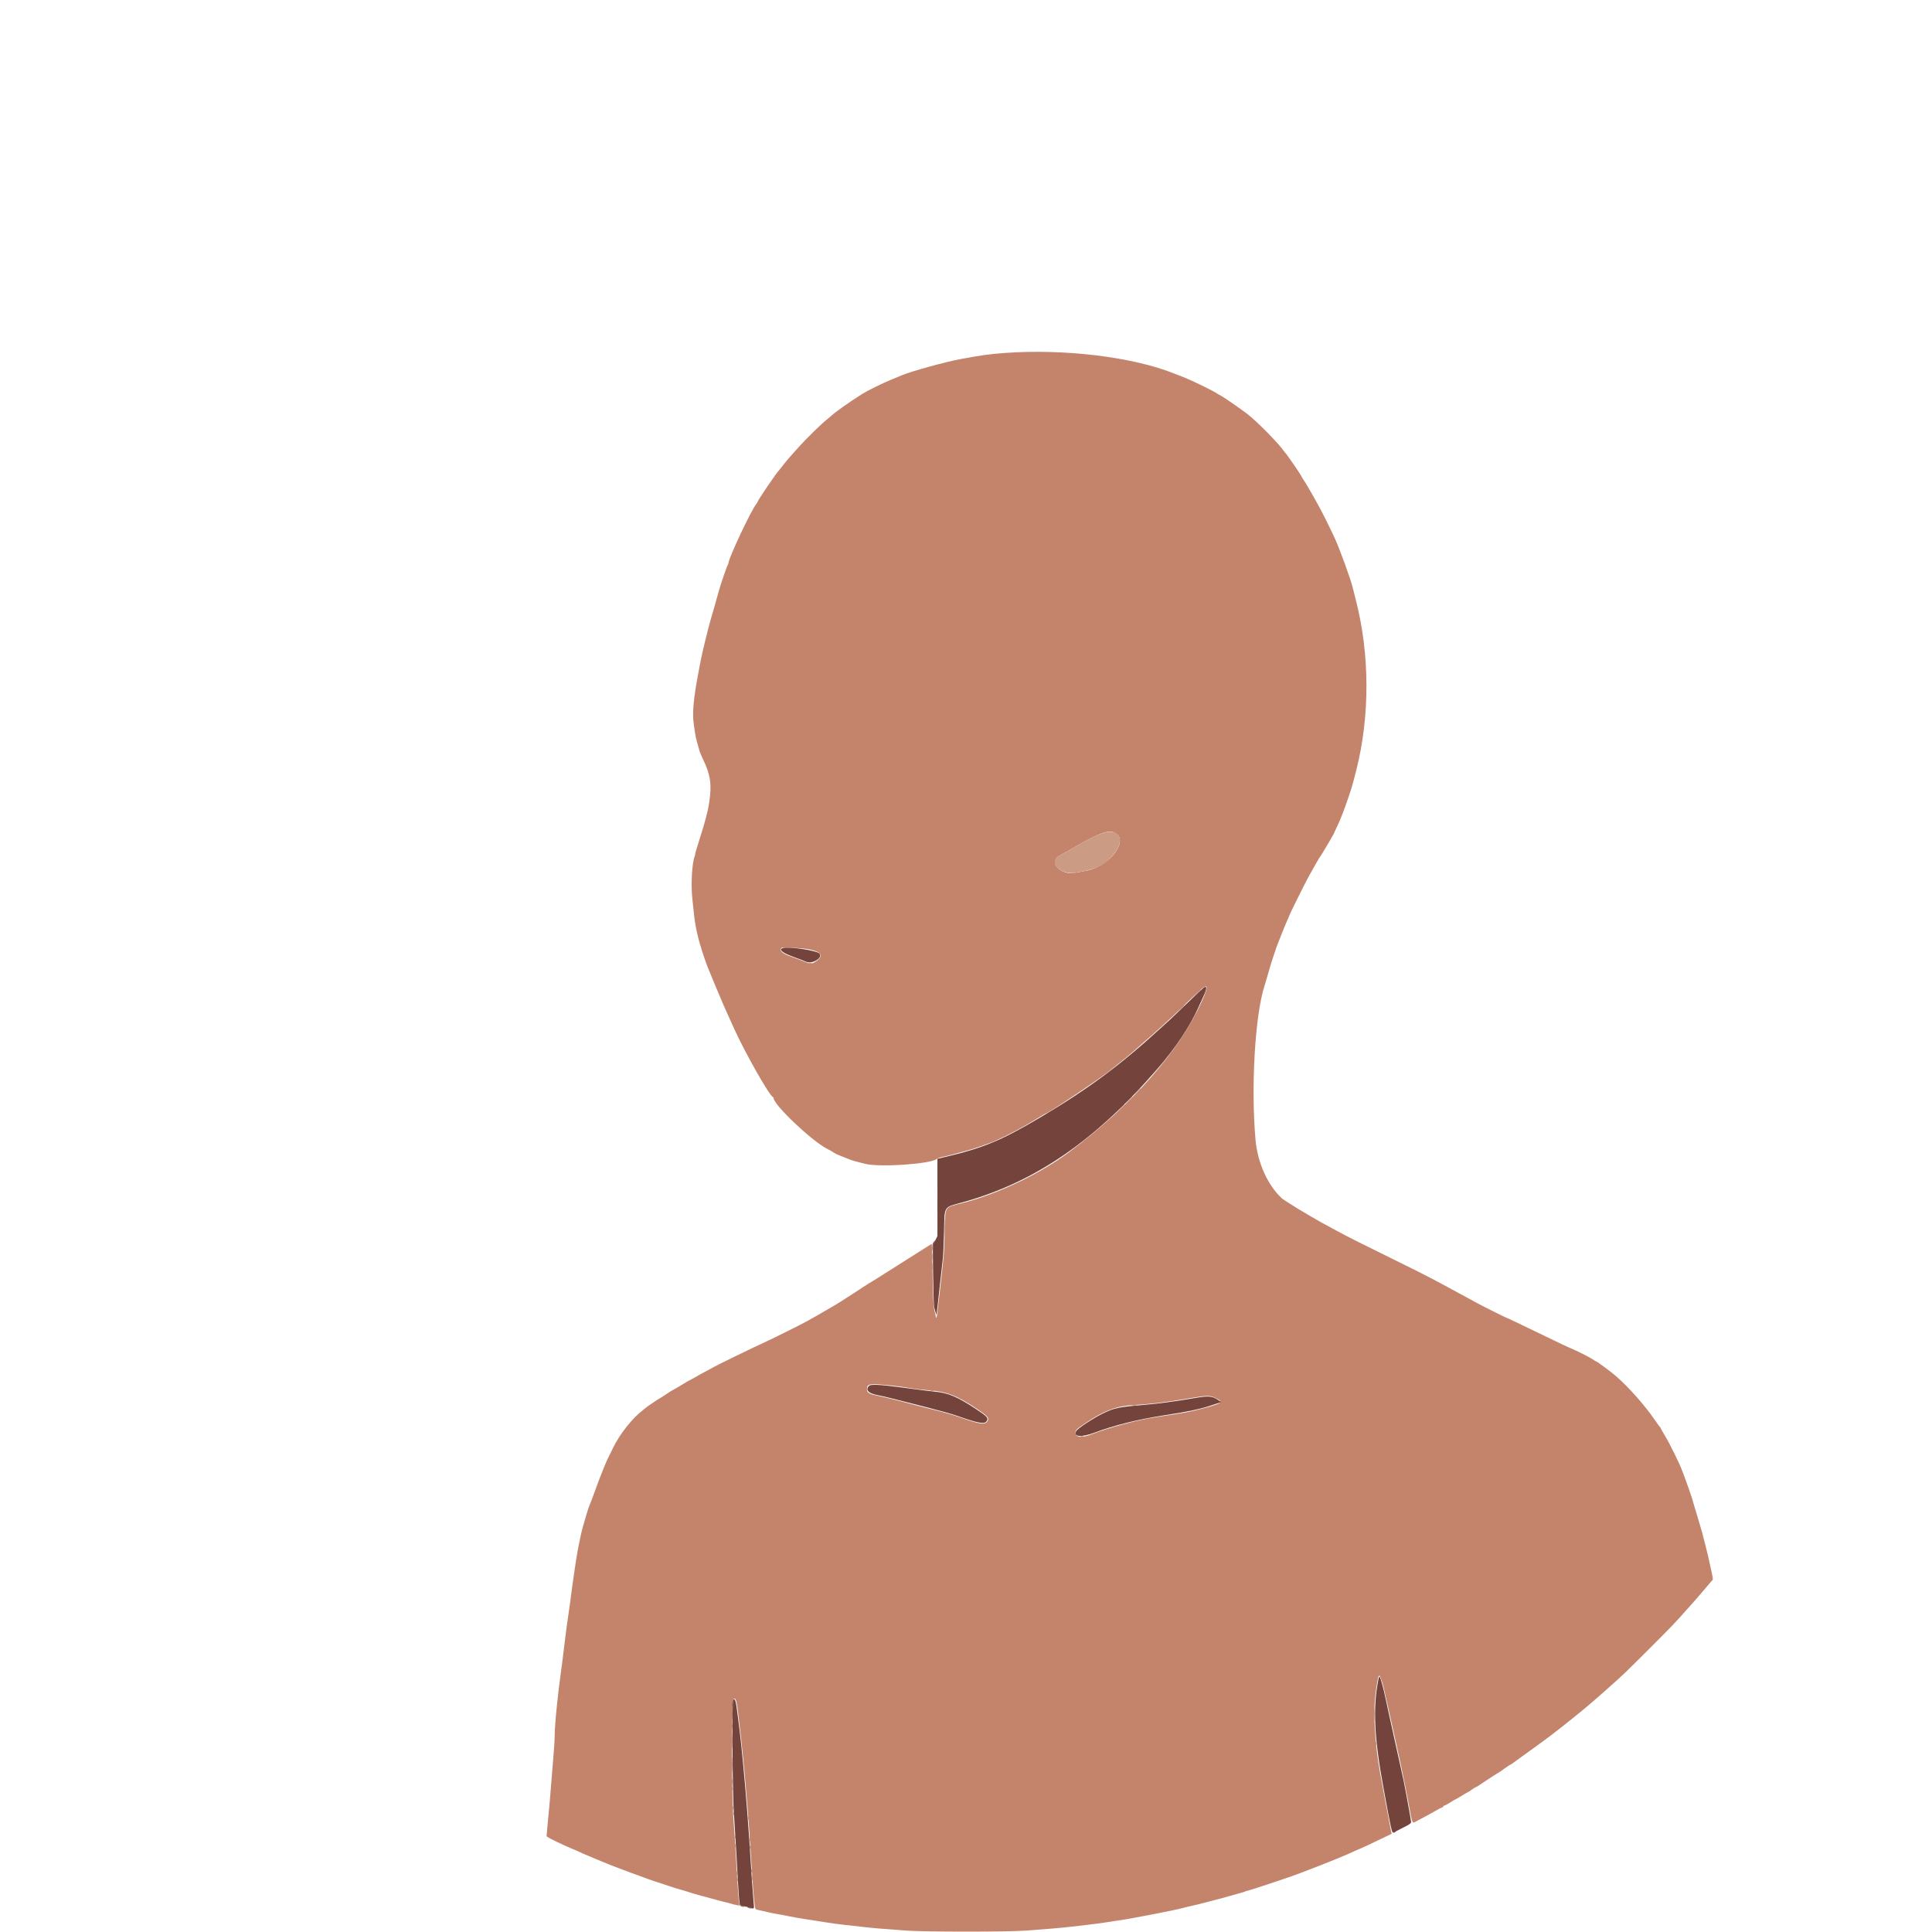
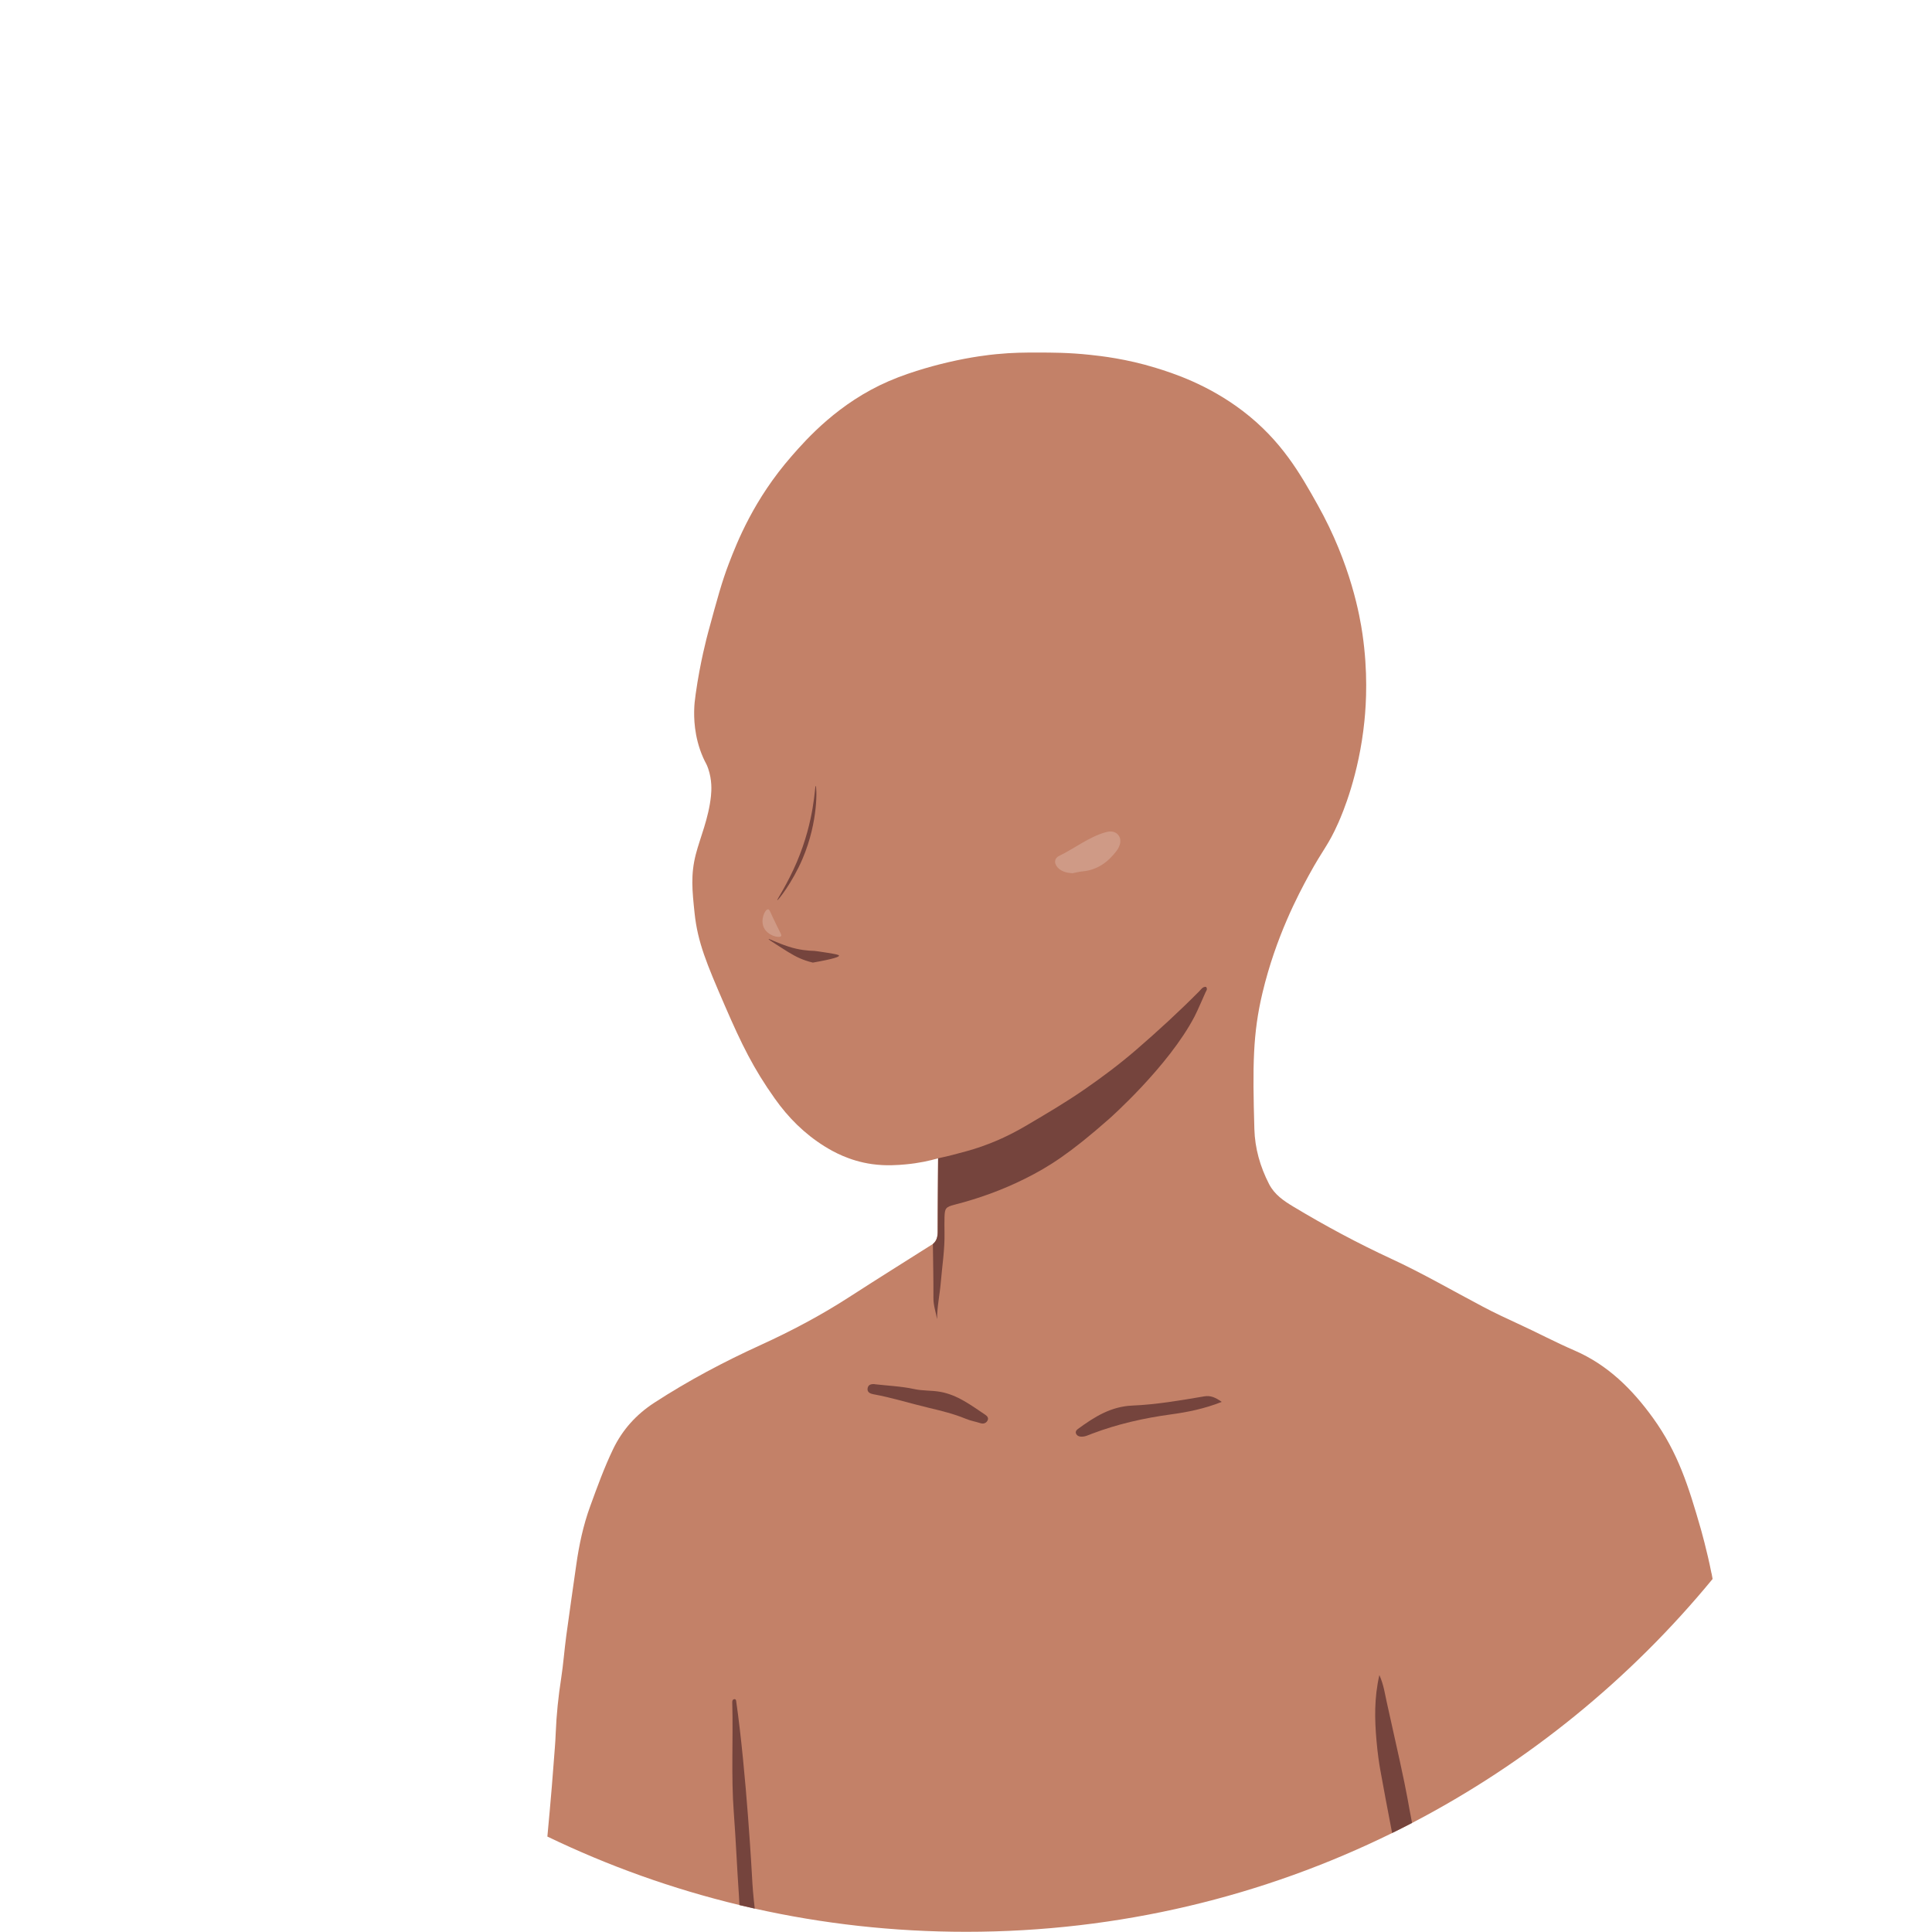
- <svg xmlns="http://www.w3.org/2000/svg" id="svg" version="1.1" viewBox="0, 0, 400,400">
-   <g id="svgg">
-     <path id="path0" d="M208.000 73.082 C 204.782 73.319,203.104 73.551,198.833 74.351 C 195.503 74.975,188.518 76.914,186.583 77.752 C 186.308 77.871,185.296 78.292,184.333 78.686 C 182.567 79.411,179.575 80.891,178.500 81.572 C 175.689 83.352,173.034 85.231,172.083 86.113 C 171.900 86.283,171.525 86.596,171.250 86.808 C 170.174 87.639,166.897 90.838,165.419 92.500 C 164.564 93.462,163.627 94.513,163.338 94.833 C 163.049 95.154,162.499 95.829,162.116 96.333 C 161.732 96.837,161.373 97.287,161.317 97.333 C 160.886 97.685,156.833 103.658,156.833 103.941 C 156.833 104.005,156.728 104.175,156.600 104.320 C 155.636 105.405,150.833 115.577,150.833 116.533 C 150.833 116.662,150.766 116.838,150.685 116.925 C 150.542 117.077,149.244 120.859,148.857 122.250 C 148.086 125.023,147.548 126.913,147.156 128.223 C 146.628 129.988,145.359 135.216,145.025 137.000 C 144.931 137.504,144.739 138.517,144.599 139.250 C 143.564 144.674,143.297 147.748,143.657 150.083 C 143.741 150.633,143.855 151.421,143.910 151.833 C 143.964 152.246,144.161 153.108,144.346 153.750 C 144.532 154.392,144.746 155.155,144.822 155.445 C 144.897 155.736,145.277 156.636,145.665 157.445 C 146.938 160.099,147.298 162.056,147.008 164.746 C 146.772 166.940,146.571 167.888,145.662 171.083 C 145.509 171.621,144.938 173.462,144.279 175.542 C 144.054 176.252,143.897 176.833,143.931 176.833 C 143.964 176.833,143.917 177.029,143.826 177.268 C 143.269 178.735,143.027 183.014,143.334 185.972 C 143.426 186.858,143.580 188.333,143.676 189.250 C 144.013 192.470,144.808 195.590,146.398 199.933 C 146.647 200.616,148.973 206.200,149.657 207.760 C 149.856 208.213,150.083 208.733,150.162 208.917 C 150.241 209.100,150.562 209.813,150.875 210.500 C 151.189 211.188,151.698 212.313,152.007 213.000 C 154.209 217.897,159.281 226.836,160.029 227.139 C 160.105 227.169,160.167 227.263,160.167 227.346 C 160.167 228.711,167.886 236.064,171.119 237.778 C 171.943 238.215,172.597 238.589,172.833 238.759 C 173.053 238.917,173.831 239.244,176.000 240.092 C 176.321 240.217,176.883 240.392,177.250 240.482 C 177.617 240.571,178.442 240.780,179.083 240.947 C 182.114 241.734,192.788 240.997,194.000 239.917 C 194.137 239.795,194.550 239.643,194.917 239.579 C 195.739 239.437,199.404 238.471,201.417 237.867 C 202.295 237.603,205.183 236.579,205.750 236.331 C 208.714 235.032,211.589 233.504,215.040 231.392 C 215.841 230.901,216.529 230.500,216.569 230.500 C 217.047 230.500,229.427 222.160,230.167 221.339 C 230.213 221.289,230.963 220.691,231.833 220.011 C 233.541 218.679,234.236 218.084,238.582 214.237 C 241.716 211.463,244.066 209.263,247.067 206.295 C 250.144 203.252,250.553 203.526,248.772 207.439 C 244.074 217.763,234.187 228.958,221.250 238.603 C 215.273 243.058,206.603 247.196,199.333 249.061 C 195.408 250.069,195.738 249.560,195.613 254.784 C 195.556 257.149,195.440 259.646,195.354 260.333 C 195.269 261.021,195.112 262.483,195.005 263.583 C 194.899 264.683,194.730 266.221,194.631 267.000 C 194.532 267.779,194.327 269.504,194.176 270.833 C 193.956 272.769,193.876 273.134,193.774 272.667 C 193.705 272.346,193.545 271.633,193.421 271.083 C 193.265 270.396,193.158 268.128,193.081 263.833 C 193.019 260.396,192.949 257.564,192.927 257.540 C 192.904 257.516,192.330 257.861,191.651 258.308 C 190.972 258.754,188.767 260.149,186.750 261.408 C 184.733 262.667,182.794 263.894,182.440 264.134 C 182.086 264.375,181.658 264.649,181.489 264.744 C 180.906 265.072,178.749 266.412,178.583 266.550 C 178.492 266.625,177.817 267.070,177.083 267.537 C 176.350 268.004,175.145 268.778,174.405 269.258 C 173.665 269.737,172.765 270.291,172.405 270.489 C 172.045 270.687,171.300 271.117,170.750 271.444 C 170.200 271.772,169.412 272.230,169.000 272.461 C 168.587 272.693,167.725 273.178,167.083 273.540 C 165.776 274.276,158.923 277.665,157.002 278.525 C 155.589 279.157,148.549 282.586,148.167 282.827 C 148.029 282.914,147.242 283.338,146.417 283.768 C 145.592 284.198,144.654 284.712,144.333 284.910 C 144.012 285.108,143.487 285.398,143.167 285.556 C 142.846 285.714,142.471 285.915,142.333 286.003 C 141.557 286.500,139.297 287.833,139.230 287.833 C 139.187 287.833,138.596 288.208,137.917 288.667 C 137.237 289.125,136.647 289.500,136.604 289.500 C 136.514 289.500,133.790 291.351,133.667 291.497 C 133.621 291.551,133.358 291.766,133.083 291.975 C 130.882 293.649,128.348 296.859,126.911 299.794 C 126.384 300.870,125.890 301.877,125.814 302.033 C 125.442 302.789,124.238 305.780,123.646 307.417 C 123.281 308.425,122.883 309.512,122.760 309.833 C 122.422 310.719,121.976 311.877,121.828 312.250 C 121.704 312.565,121.192 314.293,120.617 316.333 C 120.476 316.837,120.274 317.700,120.168 318.250 C 120.063 318.800,119.912 319.512,119.833 319.833 C 119.663 320.519,119.100 323.976,118.829 326.000 C 118.725 326.779,118.564 327.904,118.470 328.500 C 118.377 329.096,118.273 329.883,118.237 330.250 C 118.202 330.617,118.099 331.404,118.009 332.000 C 117.488 335.426,117.092 338.376,116.744 341.417 C 116.597 342.700,116.319 344.875,116.126 346.250 C 115.934 347.625,115.725 349.238,115.662 349.833 C 115.599 350.429,115.463 351.667,115.360 352.583 C 115.051 355.343,114.833 358.229,114.836 359.526 C 114.838 360.199,114.728 361.988,114.592 363.500 C 114.456 365.012,114.264 367.375,114.165 368.750 C 113.997 371.110,113.699 374.486,113.329 378.250 C 113.239 379.167,113.165 380.010,113.166 380.125 C 113.167 380.314,114.246 380.874,117.387 382.313 C 118.012 382.599,118.553 382.833,118.590 382.833 C 118.662 382.833,120.406 383.604,120.840 383.827 C 120.982 383.900,122.144 384.389,123.424 384.913 C 124.703 385.438,125.975 385.963,126.250 386.079 C 126.525 386.196,127.500 386.570,128.417 386.910 C 129.333 387.250,130.346 387.628,130.667 387.751 C 130.987 387.874,131.813 388.174,132.500 388.417 C 133.188 388.660,134.012 388.962,134.333 389.088 C 134.654 389.214,135.554 389.519,136.333 389.764 C 137.112 390.010,138.162 390.356,138.667 390.532 C 139.171 390.708,139.958 390.955,140.417 391.081 C 141.202 391.295,142.184 391.596,143.487 392.023 C 143.801 392.125,144.589 392.347,145.237 392.516 C 145.886 392.685,147.242 393.050,148.250 393.327 C 149.258 393.605,150.308 393.876,150.583 393.930 C 150.858 393.984,151.271 394.095,151.500 394.177 C 151.729 394.259,152.171 394.368,152.482 394.419 L 153.047 394.513 152.941 393.298 C 152.790 391.579,152.549 387.819,152.335 383.833 C 152.234 381.954,152.027 378.879,151.876 377.000 C 151.459 371.821,151.452 352.037,151.867 351.774 C 152.350 351.469,152.492 351.913,152.843 354.833 C 153.345 359.010,153.521 360.573,153.661 362.083 C 153.745 363.000,153.890 364.425,153.983 365.250 C 154.075 366.075,154.233 367.800,154.334 369.083 C 154.434 370.367,154.585 372.129,154.670 373.000 C 154.754 373.871,154.865 375.221,154.916 376.000 C 154.967 376.779,155.080 378.354,155.167 379.500 C 155.255 380.646,155.441 383.533,155.582 385.917 C 155.825 390.023,156.067 393.058,156.275 394.617 C 156.369 395.317,156.370 395.318,157.309 395.510 C 157.827 395.617,158.625 395.798,159.083 395.914 C 159.542 396.029,160.479 396.215,161.167 396.326 C 161.854 396.437,162.867 396.631,163.417 396.756 C 163.967 396.882,165.692 397.180,167.250 397.418 C 168.808 397.656,170.721 397.955,171.500 398.082 C 172.279 398.209,173.704 398.398,174.667 398.501 C 175.629 398.605,177.317 398.794,178.417 398.921 C 180.534 399.166,182.746 399.357,187.500 399.704 C 191.428 399.991,208.779 399.993,212.417 399.707 C 213.883 399.592,216.133 399.418,217.417 399.321 C 218.700 399.224,220.612 399.043,221.667 398.918 C 222.721 398.793,224.333 398.606,225.250 398.502 C 226.167 398.399,227.592 398.211,228.417 398.085 C 229.801 397.873,231.391 397.632,232.833 397.414 C 233.154 397.366,233.829 397.249,234.333 397.154 C 234.838 397.059,235.850 396.869,236.583 396.731 C 237.317 396.593,238.329 396.403,238.833 396.309 C 239.338 396.216,240.069 396.069,240.459 395.984 C 240.848 395.898,241.898 395.683,242.792 395.506 C 243.686 395.328,244.642 395.112,244.917 395.025 C 245.192 394.938,246.017 394.738,246.750 394.581 C 247.483 394.423,248.608 394.148,249.250 393.970 C 249.892 393.792,250.717 393.580,251.083 393.497 C 251.450 393.415,252.162 393.230,252.667 393.085 C 253.171 392.941,254.108 392.677,254.750 392.500 C 257.139 391.840,257.672 391.683,257.805 391.601 C 257.879 391.555,258.122 391.483,258.345 391.441 C 258.568 391.399,260.475 390.792,262.583 390.093 C 266.961 388.641,268.396 388.132,271.000 387.112 C 271.596 386.879,272.608 386.489,273.250 386.245 C 274.595 385.735,278.779 384.023,279.160 383.827 C 279.586 383.608,281.338 382.833,281.407 382.833 C 281.485 382.833,284.493 381.427,286.611 380.400 L 288.138 379.660 288.007 379.122 C 287.935 378.826,287.788 378.058,287.679 377.417 C 287.570 376.775,287.378 375.762,287.253 375.167 C 287.127 374.571,286.937 373.596,286.831 373.000 C 286.724 372.404,286.529 371.354,286.397 370.667 C 285.302 364.952,284.928 362.201,284.645 357.793 C 284.427 354.397,284.581 351.393,285.128 348.375 C 285.453 346.581,285.527 346.525,285.980 347.735 C 286.330 348.671,286.387 348.904,287.507 354.000 C 288.141 356.886,288.459 358.309,288.828 359.917 C 288.913 360.283,289.102 361.146,289.250 361.833 C 289.561 363.281,289.742 364.103,289.992 365.209 C 290.091 365.644,290.319 366.750,290.500 367.667 C 290.681 368.583,290.901 369.652,290.991 370.041 C 291.080 370.431,291.345 371.800,291.579 373.083 C 292.447 377.833,292.335 377.548,293.167 377.114 C 294.767 376.278,297.011 375.052,297.500 374.746 C 297.821 374.546,298.252 374.329,298.458 374.263 C 298.665 374.198,298.833 374.074,298.833 373.989 C 298.833 373.903,298.919 373.833,299.024 373.833 C 299.128 373.833,299.689 373.533,300.270 373.167 C 300.850 372.800,301.363 372.500,301.409 372.500 C 301.456 372.500,301.889 372.250,302.372 371.945 C 302.855 371.640,303.362 371.337,303.500 371.272 C 303.882 371.091,304.370 370.789,304.946 370.375 C 305.233 370.169,305.519 370.000,305.582 370.000 C 305.644 370.000,306.008 369.782,306.389 369.515 C 307.320 368.865,310.042 367.102,310.248 367.015 C 310.339 366.977,310.912 366.583,311.522 366.139 C 312.131 365.696,312.679 365.333,312.739 365.333 C 312.798 365.333,312.938 365.257,313.049 365.163 C 313.159 365.069,314.788 363.888,316.669 362.538 C 318.549 361.188,320.471 359.783,320.940 359.417 C 321.409 359.050,322.378 358.300,323.092 357.750 C 323.807 357.200,324.923 356.314,325.571 355.781 C 326.220 355.248,326.865 354.723,327.006 354.614 C 327.379 354.326,329.236 352.773,329.333 352.668 C 329.379 352.618,329.679 352.364,330.000 352.102 C 330.321 351.840,331.183 351.086,331.917 350.425 C 332.650 349.765,333.587 348.930,333.998 348.571 C 335.670 347.110,336.949 345.875,341.412 341.416 C 346.094 336.737,346.845 335.954,349.166 333.329 C 349.853 332.552,350.491 331.836,350.583 331.738 C 350.675 331.639,351.125 331.121,351.583 330.587 C 352.042 330.053,352.493 329.534,352.585 329.433 C 352.678 329.332,353.128 328.800,353.585 328.250 C 354.043 327.700,354.476 327.206,354.549 327.152 C 354.698 327.042,354.652 326.733,354.154 324.500 C 353.960 323.629,353.737 322.617,353.659 322.250 C 353.581 321.883,353.283 320.683,352.998 319.583 C 352.712 318.483,352.453 317.471,352.423 317.333 C 352.393 317.196,352.018 315.921,351.589 314.500 C 351.161 313.079,350.740 311.673,350.655 311.375 C 350.570 311.077,350.429 310.590,350.342 310.292 C 350.176 309.719,349.019 306.429,348.687 305.583 C 348.579 305.308,348.410 304.858,348.311 304.583 C 347.783 303.118,345.719 298.909,344.738 297.299 C 344.241 296.482,343.833 295.750,343.833 295.671 C 343.833 295.592,343.777 295.503,343.708 295.472 C 343.640 295.442,343.175 294.817,342.677 294.083 C 340.617 291.053,337.255 287.242,334.641 284.971 C 333.465 283.949,330.609 281.833,330.406 281.833 C 330.335 281.833,330.158 281.730,330.013 281.604 C 329.656 281.294,326.983 279.902,325.750 279.385 C 324.619 278.910,322.854 278.078,318.750 276.084 C 314.719 274.125,312.001 272.833,311.910 272.833 C 311.799 272.833,307.013 270.442,305.959 269.861 C 305.477 269.595,304.483 269.055,303.750 268.660 C 303.017 268.265,302.042 267.737,301.583 267.487 C 297.020 264.996,294.983 263.934,291.167 262.058 C 281.561 257.337,279.095 256.099,276.750 254.819 C 275.375 254.069,273.924 253.280,273.526 253.066 C 272.936 252.748,270.187 251.143,268.757 250.280 C 267.607 249.586,265.586 248.279,265.407 248.114 C 262.447 245.379,260.359 240.724,259.936 235.917 C 258.966 224.903,259.853 210.004,261.836 204.000 C 261.911 203.771,262.101 203.133,262.256 202.583 C 262.910 200.272,263.380 198.714,263.589 198.167 C 263.712 197.846,263.901 197.283,264.009 196.917 C 264.117 196.550,264.300 196.025,264.416 195.750 C 264.531 195.475,264.944 194.425,265.333 193.417 C 265.722 192.408,266.256 191.118,266.520 190.549 C 266.784 189.980,267.000 189.464,267.000 189.403 C 267.000 189.269,270.127 182.989,270.893 181.583 C 271.193 181.033,271.739 180.058,272.106 179.417 C 272.473 178.775,272.881 178.063,273.012 177.833 C 273.143 177.604,273.294 177.379,273.349 177.333 C 273.470 177.232,276.167 172.673,276.167 172.571 C 276.167 172.531,276.358 172.105,276.593 171.624 C 277.513 169.735,278.297 167.735,279.321 164.667 C 279.944 162.799,280.122 162.173,280.817 159.417 C 283.641 148.215,283.606 135.479,280.720 124.250 C 280.414 123.058,280.125 121.913,280.078 121.705 C 279.719 120.118,277.418 113.770,276.380 111.500 C 275.365 109.280,273.546 105.639,272.831 104.396 C 272.402 103.652,272.002 102.939,271.941 102.813 C 271.880 102.687,271.672 102.321,271.478 102.000 C 271.284 101.679,271.003 101.191,270.854 100.916 C 270.705 100.641,270.433 100.190,270.250 99.915 C 269.723 99.125,269.506 98.769,269.388 98.500 C 269.223 98.127,266.369 93.984,266.172 93.833 C 266.113 93.787,265.956 93.593,265.824 93.401 C 264.707 91.780,260.275 87.278,258.250 85.708 C 256.877 84.643,252.790 81.833,252.614 81.833 C 252.559 81.833,252.241 81.647,251.906 81.420 C 251.142 80.902,246.816 78.790,245.250 78.172 C 245.067 78.099,244.579 77.909,244.167 77.750 C 243.754 77.591,243.267 77.400,243.083 77.327 C 234.455 73.885,220.321 72.175,208.000 73.082 M230.831 172.416 C 233.789 173.945,229.889 179.249,225.083 180.233 C 222.283 180.807,221.610 180.877,220.833 180.673 C 218.408 180.034,217.601 178.046,219.399 177.136 C 219.775 176.945,221.309 176.079,222.806 175.212 C 227.565 172.457,229.564 171.760,230.831 172.416 M167.631 196.570 C 170.163 197.114,170.567 197.929,168.876 199.079 C 168.104 199.603,167.770 199.605,166.553 199.091 C 166.020 198.865,164.886 198.442,164.034 198.150 C 161.992 197.451,161.251 196.825,161.792 196.258 C 161.989 196.051,166.287 196.281,167.631 196.570 M184.583 286.856 C 185.592 286.954,187.242 287.180,188.250 287.359 C 189.258 287.538,191.061 287.754,192.256 287.838 C 195.973 288.099,198.179 288.946,202.217 291.662 C 204.590 293.259,204.868 293.585,204.428 294.256 C 203.897 295.067,202.861 294.902,198.250 293.274 C 197.333 292.951,195.196 292.341,193.500 291.921 C 191.804 291.500,190.004 291.046,189.500 290.911 C 186.177 290.026,185.401 289.827,183.833 289.452 C 182.871 289.222,181.665 288.949,181.154 288.845 C 179.965 288.603,179.500 288.278,179.500 287.689 C 179.500 286.452,179.835 286.397,184.583 286.856 M251.583 289.400 C 253.418 290.274,253.173 290.500,249.250 291.553 C 246.455 292.304,245.517 292.479,239.688 293.346 C 235.568 293.959,229.871 295.466,225.920 296.988 C 223.935 297.753,222.662 297.600,222.669 296.599 C 222.673 296.063,222.784 295.959,224.788 294.605 C 228.522 292.084,231.199 291.081,234.666 290.905 C 237.788 290.747,241.361 290.326,245.417 289.640 C 249.991 288.866,250.426 288.849,251.583 289.400 " stroke="none" fill="#C4846C" fill-rule="evenodd" />
-     <path id="path1" d="M162.125 196.282 C 161.080 196.555,161.989 197.301,164.417 198.164 C 165.517 198.555,166.619 198.978,166.867 199.104 C 168.103 199.734,170.514 198.250,169.632 197.402 C 168.980 196.776,163.413 195.945,162.125 196.282 M249.218 204.465 C 249.109 204.534,247.571 205.990,245.801 207.700 C 244.031 209.410,242.426 210.946,242.233 211.113 C 242.040 211.280,241.177 212.064,240.316 212.855 C 232.025 220.469,225.378 225.403,215.500 231.278 C 207.292 236.160,203.588 237.693,195.333 239.624 L 194.083 239.917 194.083 247.917 L 194.083 255.917 193.693 256.709 C 193.479 257.145,193.254 257.470,193.193 257.433 C 193.042 257.339,193.251 270.147,193.409 270.667 C 193.478 270.896,193.617 271.383,193.716 271.750 C 193.919 272.499,193.831 273.086,194.641 265.583 C 194.839 263.750,195.082 261.612,195.181 260.833 C 195.280 260.054,195.402 257.504,195.452 255.167 C 195.574 249.530,195.263 250.038,199.264 248.930 C 214.278 244.774,226.734 236.220,239.816 221.081 C 243.390 216.946,246.388 212.438,248.092 208.637 C 248.435 207.874,248.969 206.694,249.281 206.014 C 249.922 204.616,249.898 204.032,249.218 204.465 M179.943 286.914 C 179.121 287.736,179.778 288.491,181.603 288.822 C 182.156 288.922,183.616 289.261,184.846 289.575 C 186.077 289.888,189.183 290.677,191.750 291.327 C 194.317 291.978,197.167 292.776,198.083 293.102 C 202.458 294.658,203.830 294.915,204.260 294.258 C 204.697 293.592,204.442 293.299,202.040 291.711 C 198.262 289.214,196.397 288.418,193.667 288.139 C 192.152 287.984,191.377 287.886,186.083 287.179 C 182.263 286.669,180.274 286.583,179.943 286.914 M247.000 289.513 C 243.349 290.140,239.899 290.606,237.250 290.831 C 231.424 291.324,230.716 291.474,228.132 292.752 C 226.257 293.680,223.080 295.790,222.816 296.282 C 222.162 297.504,223.886 297.647,226.648 296.600 C 230.491 295.143,235.464 293.895,240.667 293.083 C 246.500 292.172,248.471 291.749,251.295 290.803 L 252.839 290.285 252.259 289.891 C 250.942 288.996,250.284 288.948,247.000 289.513 M285.359 347.845 C 284.226 353.626,284.524 359.831,286.432 370.167 C 288.101 379.209,288.150 379.429,288.519 379.429 C 288.692 379.429,288.833 379.377,288.833 379.314 C 288.833 379.252,289.581 378.836,290.494 378.392 C 291.767 377.772,292.157 377.505,292.160 377.250 C 292.164 376.984,290.952 370.305,290.599 368.644 C 290.182 366.685,289.036 361.489,287.664 355.333 C 287.306 353.729,286.900 351.854,286.761 351.167 C 286.467 349.711,285.876 347.547,285.675 347.188 C 285.578 347.015,285.483 347.213,285.359 347.845 M151.781 351.941 C 151.543 352.180,151.658 371.280,151.921 375.083 C 152.061 377.100,152.246 380.063,152.332 381.667 C 152.664 387.844,153.010 393.439,153.091 393.941 C 153.177 394.473,153.338 394.568,154.500 394.772 C 154.729 394.812,155.165 394.925,155.470 395.023 C 156.194 395.255,156.172 395.323,155.990 393.412 C 155.844 391.872,155.543 387.476,155.169 381.417 C 155.084 380.042,154.896 377.454,154.751 375.667 C 154.605 373.879,154.415 371.517,154.328 370.417 C 154.241 369.317,154.054 367.254,153.914 365.833 C 153.773 364.412,153.585 362.500,153.497 361.583 C 153.409 360.667,153.264 359.354,153.175 358.667 C 153.086 357.979,152.889 356.404,152.737 355.167 C 152.354 352.042,152.200 351.522,151.781 351.941 " stroke="none" fill="#74443C" fill-rule="evenodd" />
-     <path id="path2" d="M247.412 206.042 L 246.250 207.250 247.458 206.088 C 248.581 205.008,248.743 204.833,248.621 204.833 C 248.595 204.833,248.051 205.377,247.412 206.042 M194.065 247.583 C 194.065 248.775,194.092 249.241,194.124 248.618 C 194.156 247.996,194.156 247.021,194.123 246.451 C 194.091 245.882,194.064 246.392,194.065 247.583 M194.069 252.667 C 194.069 254.271,194.094 254.927,194.124 254.125 C 194.155 253.323,194.155 252.010,194.124 251.208 C 194.094 250.406,194.069 251.063,194.069 252.667 M193.259 257.204 C 193.097 257.435,193.009 257.888,193.025 258.412 L 193.049 259.250 193.150 258.317 C 193.205 257.804,193.353 257.261,193.479 257.109 C 193.605 256.957,193.665 256.833,193.613 256.833 C 193.561 256.833,193.402 257.000,193.259 257.204 M223.708 297.448 C 223.869 297.490,224.131 297.490,224.292 297.448 C 224.452 297.406,224.321 297.372,224.000 297.372 C 223.679 297.372,223.548 297.406,223.708 297.448 M151.548 352.917 C 151.549 353.375,151.581 353.543,151.620 353.289 C 151.658 353.036,151.657 352.661,151.617 352.456 C 151.578 352.251,151.546 352.458,151.548 352.917 M151.567 365.417 C 151.568 366.883,151.593 367.461,151.624 366.700 C 151.655 365.940,151.655 364.740,151.624 364.034 C 151.593 363.328,151.567 363.950,151.567 365.417 M151.872 375.500 C 151.872 375.821,151.906 375.952,151.948 375.792 C 151.990 375.631,151.990 375.369,151.948 375.208 C 151.906 375.048,151.872 375.179,151.872 375.500 M152.205 380.333 C 152.205 380.654,152.240 380.785,152.282 380.625 C 152.323 380.465,152.323 380.202,152.282 380.042 C 152.240 379.881,152.205 380.012,152.205 380.333 M155.205 382.500 C 155.205 382.821,155.240 382.952,155.282 382.792 C 155.323 382.631,155.323 382.369,155.282 382.208 C 155.240 382.048,155.205 382.179,155.205 382.500 M155.539 387.333 C 155.539 387.654,155.573 387.785,155.615 387.625 C 155.657 387.465,155.657 387.202,155.615 387.042 C 155.573 386.881,155.539 387.012,155.539 387.333 M152.705 389.167 C 152.705 389.488,152.740 389.619,152.782 389.458 C 152.823 389.298,152.823 389.035,152.782 388.875 C 152.740 388.715,152.705 388.846,152.705 389.167 M153.019 394.212 C 153.000 394.514,153.717 394.903,154.067 394.780 C 154.168 394.745,154.011 394.663,153.718 394.597 C 153.426 394.532,153.154 394.352,153.113 394.197 C 153.047 393.947,153.037 393.949,153.019 394.212 M154.917 395.000 C 155.100 395.079,155.362 395.143,155.500 395.143 C 155.658 395.143,155.627 395.090,155.417 395.000 C 155.233 394.921,154.971 394.857,154.833 394.857 C 154.676 394.857,154.707 394.910,154.917 395.000 " stroke="none" fill="#945c4E" fill-rule="evenodd" />
-     <path id="path3" d="M167.542 199.448 C 167.702 199.490,167.965 199.490,168.125 199.448 C 168.285 199.406,168.154 199.372,167.833 199.372 C 167.512 199.372,167.381 199.406,167.542 199.448 M244.409 208.875 L 243.750 209.583 244.458 208.925 C 245.117 208.312,245.243 208.167,245.117 208.167 C 245.090 208.167,244.771 208.485,244.409 208.875 M235.244 226.208 L 234.417 227.083 235.292 226.256 C 236.105 225.488,236.243 225.333,236.119 225.333 C 236.092 225.333,235.699 225.727,235.244 226.208 M231.910 229.542 L 231.083 230.417 231.958 229.590 C 232.771 228.821,232.910 228.667,232.785 228.667 C 232.759 228.667,232.365 229.060,231.910 229.542 M195.569 254.167 C 195.569 255.862,195.594 256.556,195.624 255.708 C 195.654 254.860,195.654 253.473,195.624 252.625 C 195.594 251.777,195.569 252.471,195.569 254.167 M193.055 262.250 C 193.055 262.892,193.086 263.134,193.122 262.788 C 193.158 262.442,193.157 261.917,193.120 261.621 C 193.083 261.325,193.054 261.608,193.055 262.250 M192.627 287.951 C 192.834 287.991,193.134 287.990,193.294 287.948 C 193.453 287.906,193.283 287.874,192.917 287.875 C 192.550 287.877,192.420 287.911,192.627 287.951 M234.375 290.953 C 234.627 290.991,235.040 290.991,235.292 290.953 C 235.544 290.915,235.338 290.883,234.833 290.883 C 234.329 290.883,234.123 290.915,234.375 290.953 M284.564 354.917 C 284.564 356.017,284.591 356.445,284.624 355.868 C 284.656 355.292,284.656 354.392,284.623 353.868 C 284.590 353.345,284.563 353.817,284.564 354.917 M151.550 357.333 C 151.550 357.837,151.581 358.044,151.619 357.792 C 151.658 357.540,151.658 357.127,151.619 356.875 C 151.581 356.623,151.550 356.829,151.550 357.333 M284.872 361.000 C 284.872 361.321,284.906 361.452,284.948 361.292 C 284.990 361.131,284.990 360.869,284.948 360.708 C 284.906 360.548,284.872 360.679,284.872 361.000 M151.539 370.333 C 151.539 370.654,151.573 370.785,151.615 370.625 C 151.657 370.465,151.657 370.202,151.615 370.042 C 151.573 369.881,151.539 370.012,151.539 370.333 M151.712 374.333 C 151.712 374.746,151.745 374.915,151.784 374.708 C 151.824 374.502,151.824 374.165,151.784 373.958 C 151.745 373.752,151.712 373.921,151.712 374.333 M154.875 376.417 C 154.877 376.783,154.911 376.914,154.951 376.706 C 154.991 376.499,154.990 376.199,154.948 376.040 C 154.906 375.880,154.874 376.050,154.875 376.417 M155.209 380.917 C 155.211 381.283,155.245 381.414,155.285 381.206 C 155.324 380.999,155.323 380.699,155.281 380.540 C 155.239 380.380,155.207 380.550,155.209 380.917 M152.212 382.167 C 152.212 382.579,152.245 382.748,152.284 382.542 C 152.324 382.335,152.324 381.998,152.284 381.792 C 152.245 381.585,152.212 381.754,152.212 382.167 M152.545 387.833 C 152.545 388.246,152.578 388.415,152.618 388.208 C 152.657 388.002,152.657 387.665,152.618 387.458 C 152.578 387.252,152.545 387.421,152.545 387.833 M155.714 388.917 C 155.716 389.375,155.748 389.543,155.786 389.289 C 155.825 389.036,155.824 388.661,155.784 388.456 C 155.744 388.251,155.713 388.458,155.714 388.917 " stroke="none" fill="#AA715C" fill-rule="evenodd" />
-     <path id="path4" d="M228.333 172.485 C 226.844 172.973,225.687 173.544,222.806 175.212 C 221.309 176.079,219.775 176.945,219.399 177.136 C 216.835 178.434,219.483 181.228,222.750 180.671 C 227.156 179.921,228.702 179.152,230.664 176.737 C 233.038 173.813,231.705 171.380,228.333 172.485 " stroke="none" fill="#CC9B83" fill-rule="evenodd" />
-     <path id="path5" d="M233.577 227.875 L 232.750 228.750 233.625 227.923 C 234.106 227.468,234.500 227.074,234.500 227.048 C 234.500 226.924,234.346 227.062,233.577 227.875 M193.053 260.167 C 193.053 260.762,193.084 261.006,193.121 260.708 C 193.158 260.410,193.158 259.923,193.121 259.625 C 193.084 259.327,193.053 259.571,193.053 260.167 M151.559 355.083 C 151.559 355.908,151.587 356.267,151.622 355.880 C 151.657 355.493,151.657 354.818,151.623 354.380 C 151.588 353.942,151.560 354.258,151.559 355.083 M151.566 360.500 C 151.566 361.829,151.592 362.373,151.624 361.708 C 151.655 361.044,151.655 359.956,151.624 359.292 C 151.592 358.627,151.566 359.171,151.566 360.500 M151.552 368.917 C 151.553 369.467,151.584 369.672,151.621 369.372 C 151.658 369.072,151.657 368.622,151.619 368.372 C 151.581 368.122,151.551 368.367,151.552 368.917 " stroke="none" fill="#9D6454" fill-rule="evenodd" />
+ <svg xmlns="http://www.w3.org/2000/svg" id="Base_copy" viewBox="0 0 500 500">
+   <defs>
+     <style>.cls-1{fill:#cf9a86;}.cls-2{fill:#c38168;}.cls-3{fill:#75443d;}</style>
+   </defs>
+   <path class="cls-2" d="m442.93,407.17c-1.14-5.82-2.78-11.54-2.78-11.54-3.17-11.01-5.86-19.65-12.36-28.67-5.38-7.45-11.73-13.75-20.3-17.45-4.98-2.15-9.77-4.71-14.7-6.96-3.03-1.39-6.05-2.81-9-4.37-7.91-4.17-15.64-8.67-23.78-12.43-8.64-4-17.04-8.51-25.22-13.43-2.55-1.53-4.93-3.12-6.37-5.91-2.3-4.48-3.65-9.23-3.79-14.21-.47-16.46-.41-24.7,2.09-35.22,3.48-14.61,9.33-25.55,11.98-30.42,3.85-7.07,4.98-7.59,7.67-13.65,1.08-2.45,5.33-12.35,6.74-26.29.48-4.71.92-12.76-.51-22.58-.63-4.32-2.92-17.95-11.63-33.45-4.44-7.92-9.29-16.54-19.29-24.19-9.14-6.98-18.34-9.9-22.58-11.2-7.58-2.34-14.19-3.07-17.02-3.37-5.49-.59-10.04-.59-13.32-.59-3.48-.01-6.69,0-10.95.42-1.58.15-6.31.66-12.47,2.1-1.86.44-8.97,2.13-15.34,4.89-12.94,5.6-21.19,14.87-25.19,19.47-9.71,11.13-14.01,22.07-16.18,27.72-1.82,4.76-2.99,9.07-5.33,17.69-.34,1.26-2.12,7.92-3.26,16.1-.24,1.71-.35,2.75-.38,4-.05,1.71-.13,6.92,2.31,12.43.67,1.52.88,1.58,1.31,2.85,1.02,2.99.86,5.62.72,7.06-.6,5.86-2.84,10.89-3.92,15.11-1.37,5.31-.93,9.44-.32,15.26.8,7.57,3.15,13.11,7.81,23.88,4.38,10.12,7.44,16.33,12.94,24.08,3.51,4.96,7.69,9.13,12.88,12.37,2.15,1.33,6.36,3.76,12.28,4.6,3.63.51,6.73.25,8.71.07,3.42-.31,6.28-.96,8.39-1.57-.02,2.29-.04,4.57-.06,6.85,0,.68,0,1.36-.01,2.04-.03,3.33-.05,6.65-.04,9.98,0,.13,0,.25,0,.37,0,.06,0,.13-.01.19-.01.29-.04.57-.1.83,0,.02,0,.05,0,.08-.01.01-.01.02-.02.04-.02.09-.04.17-.07.25-.02.07-.04.14-.07.21,0,.01,0,.02-.01.03-.01.04-.03.09-.05.14-.01.02-.02.04-.03.07h-.01s-.03.08-.05.11c-.04.07-.08.15-.14.24-.17.26-.39.51-.67.74-7.23,4.58-14.49,9.11-21.67,13.75-7.3,4.72-14.96,8.77-22.84,12.37-9.55,4.35-18.78,9.24-27.58,14.96-4.65,3.02-8.23,6.96-10.66,11.99-2.31,4.81-4.12,9.81-5.94,14.81-1.8,4.93-2.88,10.03-3.61,15.21-.86,6.1-1.76,12.19-2.58,18.3-.49,3.66-.76,7.36-1.32,11.01-.73,4.69-1.22,9.42-1.41,14.14-.14,3.38-.22,3.43-.56,8.15-.3,4.09-.59,7.53-1.02,12.33-.18,2.05-.38,4.18-.58,6.34,15.73,7.58,32.38,13.56,49.73,17.73,1.32.32,2.64.62,3.96.92,17.6,3.93,35.9,6,54.69,6,39.58,0,77-9.2,110.26-25.57,1.73-.85,3.45-1.72,5.16-2.61,30.01-15.65,56.44-37.21,77.76-63.13-.09-.51-.18-1-.27-1.47Z" />
+   <g>
+     <path class="cls-1" d="m197.7,240.1c1,2.07,3.96,2.76,4.44,2.16.2-.25-.09-.67-.98-2.45-1.83-3.63-1.93-4.5-2.4-4.48-.82.03-2.04,2.74-1.06,4.77Z" />
+     <g id="Cheek_highlight">
+       <path class="cls-1" d="m277.52,225.99c-1.3-.08-2.47-.34-3.43-1.13-1.31-1.08-1.45-2.65.04-3.37,4.02-1.95,7.58-4.82,11.93-6.09,1.72-.5,2.91-.09,3.58,1.03.59.97.3,2.47-.64,3.73-2.26,3.01-5.09,5.03-8.96,5.37-.87.08-1.72.32-2.51.47Z" />
+     </g>
+   </g>
+   <g id="Ear_copy">
+     <path class="cls-3" d="m203.77,246.26c1.3.77,2.17,1.29,3.34,1.79.76.33,1.86.74,3.26,1.07,5.63-.99,6.79-1.51,6.77-1.8-.02-.24-.99-.41-2.93-.73-2.07-.35-3.47-.5-3.47-.5-1.55-.03-3.96-.22-6.73-1.13-3.01-.99-5.02-2.08-5.1-1.93-.05.09.86.68,2.67,1.84,1.02.66,1.54.99,2.2,1.39Z" />
+     <path class="cls-3" d="m206.21,223.11c4.67-10.97,4.62-19.76,4.89-19.73.28.03.81,9.04-3.42,18.91-2.65,6.17-6.34,10.79-6.52,10.68-.16-.1,2.59-4.08,5.05-9.86Z" />
+     <path class="cls-3" d="m242.77,299.77c1.28-.27,3.07-.67,5.18-1.26,1.92-.54,8.72-1.97,17.34-7.03,5.16-3.03,10.32-6.06,15.25-9.46,4.69-3.23,9.23-6.64,13.55-10.37,5.61-4.85,11.07-9.86,16.29-15.13.5-.5.9-1.23,1.76-1.11.44.59.05.99-.14,1.38-.43.89-1.98,4.61-2.83,6.23-6.77,13-22.18,26.59-22.18,26.59-10.1,8.9-15.55,12.36-21.75,15.45-5.79,2.89-11.87,5.09-18.14,6.7-2.35.6-2.6.92-2.66,3.28-.03,1.33-.03,2.67,0,4,.08,4.37-.62,8.68-.98,13.01-.26,3.11-.96,6.18-.94,9.35-.34-1.83-.96-3.56-.95-5.46.02-4.66-.08-9.32-.14-13.98,1.04-.87,1.25-1.99,1.25-3.31,0-6.29.07-12.58.11-18.86Z" />
+     <path class="cls-3" d="m365.44,471.77c-1.71.89-3.43,1.76-5.16,2.61-1.12-5.82-2.23-11.65-3.07-16.37-.25-1.38-.67-4.03-.98-7.6-.47-5.4-.62-10.91.75-16.91,1.14,2.57,1.41,4.8,1.89,6.93,2.63,11.76,4.57,20.44,5.38,24.95.34,1.91.73,4.04,1.19,6.39Z" />
+     <path class="cls-3" d="m195.33,493.95c-1.32-.3-2.64-.6-3.96-.92-.04-.78-.08-1.57-.13-2.36-.5-7.17-.79-14.37-1.33-21.53-.72-9.5-.14-18.99-.4-28.47-.01-.35-.01-.77.44-.91.15-.04.26-.03.34.02.18.1.22.35.23.44,2.67,18.61,4.12,45.72,4.12,45.72.1,1.98.3,4.7.69,8.01Z" />
+     <path class="cls-3" d="m316.19,362.81c-4.59,1.81-8.88,2.65-13.18,3.24-6.99.95-13.8,2.49-20.4,4.99-.96.36-1.92.88-3.01.75-.51-.06-.93-.31-1.12-.77-.21-.51.08-.91.49-1.21,4.24-3.09,8.5-5.82,14.1-6.05,6.23-.26,12.41-1.34,18.57-2.38,1.65-.28,2.89.26,4.55,1.43Z" />
+     <path class="cls-3" d="m226.41,358.24c3.39.39,6.83.52,10.14,1.24,2.26.5,4.52.32,6.77.72,4.52.81,7.95,3.47,11.57,5.87.53.35,1.11.87.63,1.66-.41.67-1.12.8-1.77.59-1.26-.41-2.57-.62-3.81-1.14-3.07-1.27-6.3-2.06-9.54-2.83-4.8-1.14-9.5-2.63-14.36-3.52-.69-.13-1.61-.43-1.52-1.42.1-1.09.97-1.28,1.89-1.19Z" />
  </g>
</svg>
